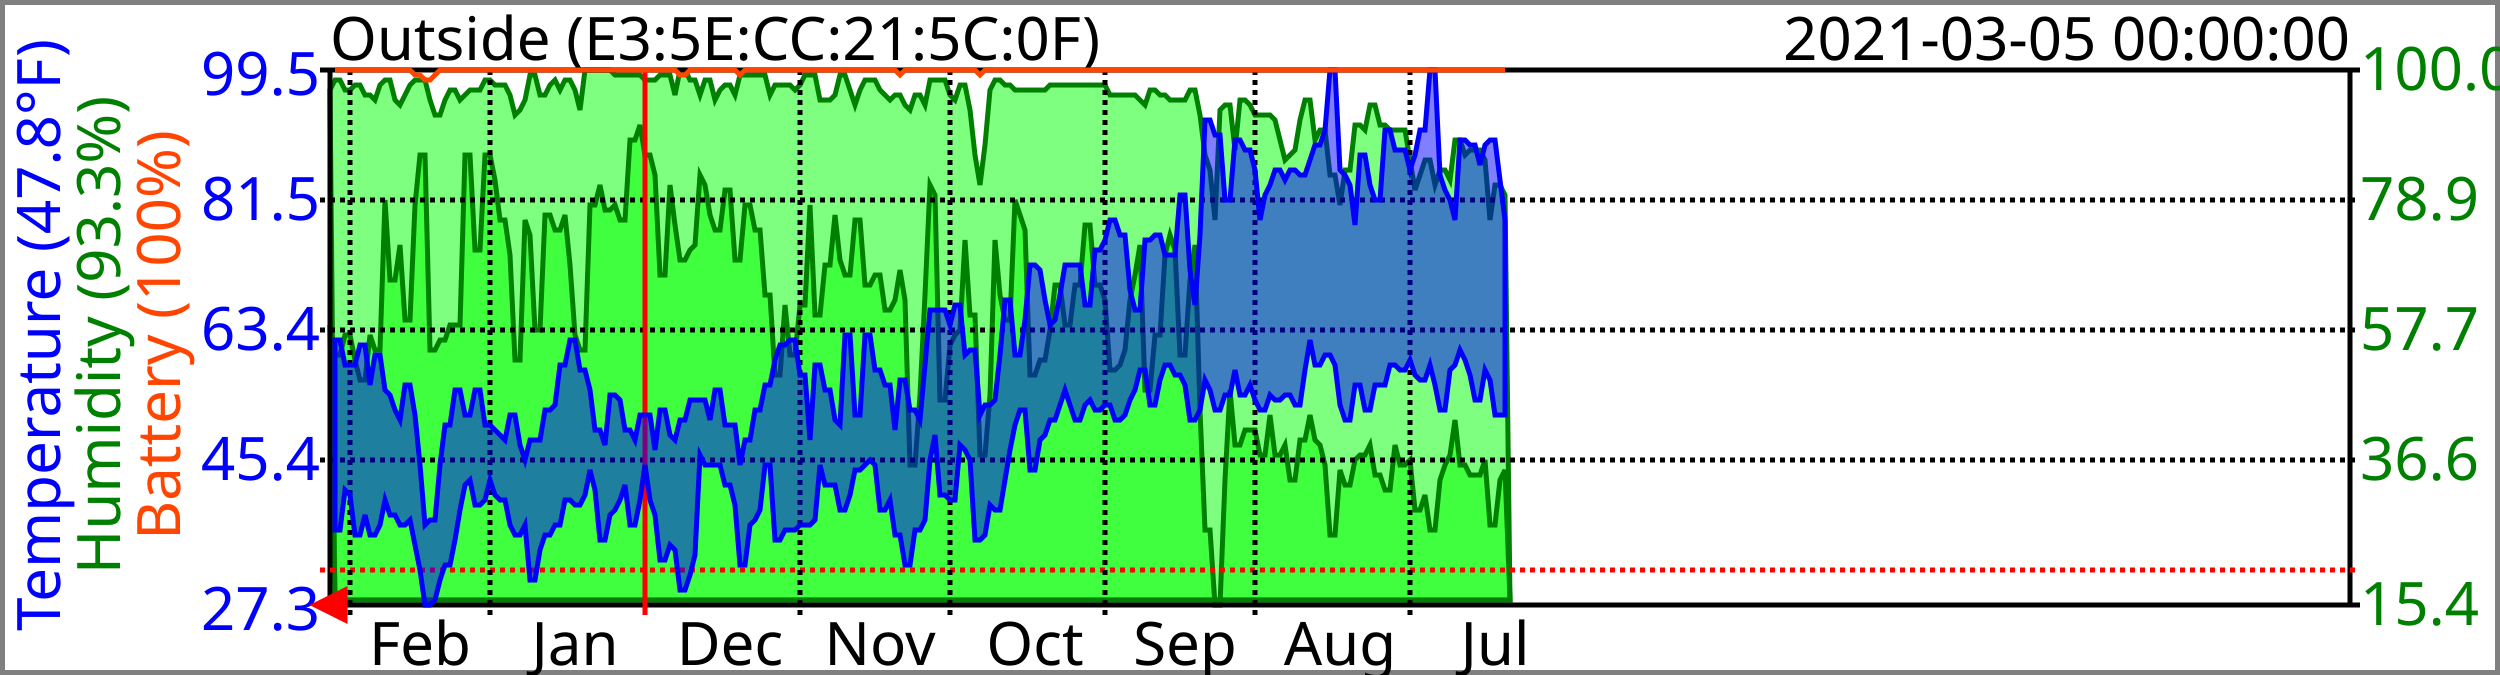
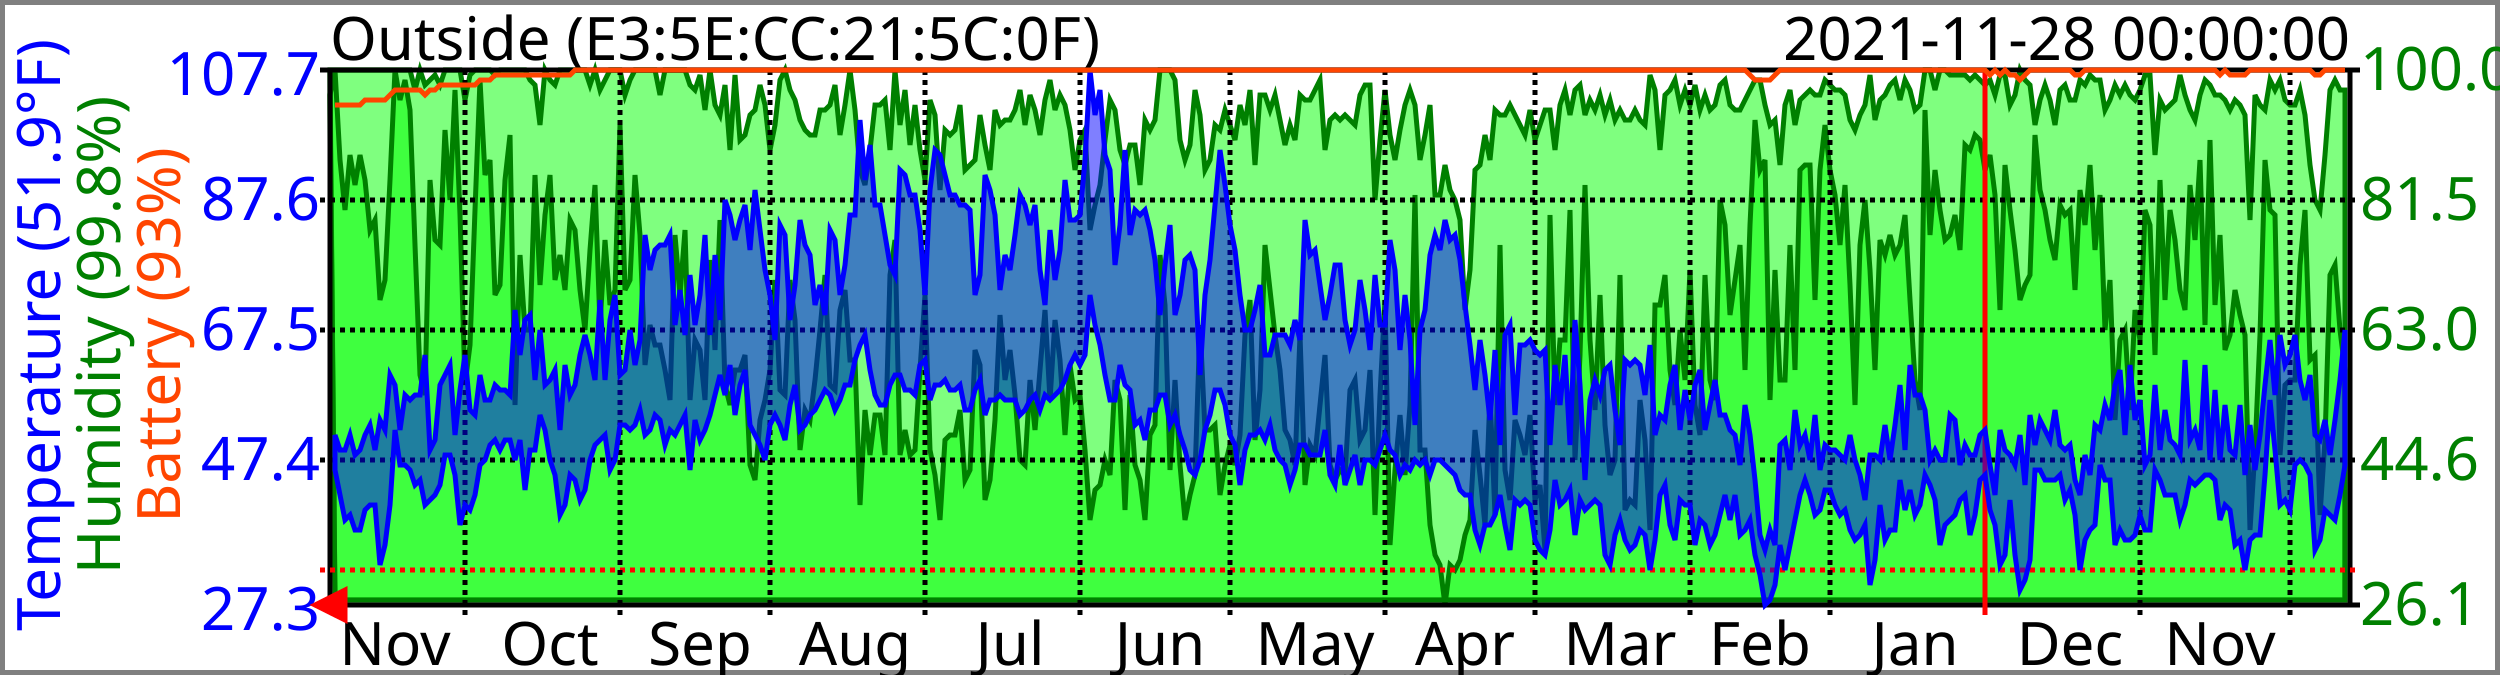
<svg xmlns="http://www.w3.org/2000/svg" width="500" height="135">
  <style>
-     text { font-family: sans-serif; font-size: 12px; fill: black; }
-     line { stroke: black; }
-     polygon { fill-opacity:0.5; }
-     @media screen and (prefers-color-scheme: dark) {
-     text { fill: grey; }
-     line { stroke: grey; }
-     }
-   </style>
+ 		text { font-family: sans-serif; font-size: 12px; fill: black; }
+ 		line { stroke: black; }
+ 		polygon { fill-opacity: 0.5; }
+ 	@media only screen and (prefers-color-scheme: dark) {
+ 		text { fill: grey; }
+ 		line { stroke: grey; }
+ 	}
+ 	</style>
  <rect style="fill-opacity:0;stroke:grey;stroke-width:2" width="500" height="135" />
  <text x="66" y="12">Outside (E3:5E:CC:21:5C:0F)</text>
-   <text style="text-anchor:end" x="470" y="12">2021-03-05 00:00:00</text>
-   <text style="fill:blue;text-anchor:middle" x="12" y="67" transform="rotate(270 12,67)">Temperature (47.8°F)</text>
-   <text style="fill:green;text-anchor:middle" x="24" y="67" transform="rotate(270 24,67)">Humidity (93.3%)</text>
-   <text style="fill:OrangeRed" text-anchor="middle" x="36" y="67" transform="rotate(270 36,67)">Battery (100%)</text>
-   <polygon style="fill:lime;stroke:green" points="67,120 66,18 67,16 68,16 69,18 70,18 71,17 72,17 73,19 74,19 75,20 76,17 77,16 78,16 79,20 80,21 81,19 82,17 83,16 84,16 85,16 86,20 87,23 88,23 89,20 90,18 91,18 92,20 93,19 94,18 95,18 96,18 97,16 98,16 99,17 100,17 101,17 102,19 103,23 104,22 105,20 106,15 107,15 108,19 109,19 110,17 111,16 112,18 113,16 114,16 115,18 116,22 117,14 118,14 119,14 120,14 121,14 122,14 123,15 124,15 125,15 126,15 127,15 128,15 129,16 130,16 131,16 132,15 133,15 134,15 135,19 136,14 137,14 138,16 139,16 140,19 141,16 142,16 143,20 144,18 145,17 146,17 147,19 148,15 149,15 150,15 151,15 152,15 153,15 154,19 155,17 156,17 157,17 158,17 159,18 160,17 161,15 162,15 163,15 164,20 165,20 166,20 167,19 168,15 169,15 170,18 171,21 172,18 173,16 174,16 175,16 176,18 177,19 178,20 179,19 180,19 181,21 182,22 183,19 184,19 185,21 186,16 187,16 188,16 189,16 190,19 191,20 192,17 193,17 194,22 195,31 196,37 197,29 198,18 199,16 200,16 201,17 202,17 203,18 204,18 205,18 206,18 207,18 208,18 209,18 210,17 211,17 212,17 213,17 214,17 215,17 216,17 217,17 218,17 219,17 220,17 221,17 222,19 223,19 224,19 225,19 226,19 227,19 228,20 229,21 230,18 231,18 232,19 233,19 234,20 235,20 236,20 237,20 238,18 239,18 240,23 241,31 242,34 243,44 244,22 245,21 246,21 247,30 248,20 249,20 250,21 251,23 252,23 253,23 254,23 255,24 256,28 257,32 258,31 259,30 260,24 261,20 262,20 263,28 264,26 265,26 266,35 267,35 268,41 269,34 270,34 271,25 272,25 273,26 274,21 275,21 276,25 277,25 278,26 279,26 280,26 281,26 282,32 283,38 284,35 285,32 286,32 287,37 288,34 289,34 290,36 291,28 292,28 293,31 294,30 295,30 296,30 297,32 298,44 299,37 300,37 301,39 302,120" />
-   <polygon style="fill:lime;stroke:green" points="67,120 66,65 67,71 68,71 69,67 70,67 71,72 72,76 73,76 74,67 75,70 76,70 77,40 78,56 79,56 80,49 81,64 82,64 83,41 84,31 85,31 86,70 87,70 88,68 89,68 90,65 91,65 92,65 93,31 94,31 95,50 96,50 97,31 98,31 99,36 100,44 101,44 102,51 103,72 104,72 105,44 106,47 107,66 108,66 109,43 110,43 111,46 112,46 113,43 114,53 115,67 116,70 117,70 118,41 119,41 120,37 121,42 122,42 123,41 124,44 125,44 126,28 127,28 128,25 129,31 130,31 131,35 132,55 133,55 134,37 135,45 136,52 137,52 138,50 139,49 140,35 141,37 142,43 143,46 144,46 145,38 146,38 147,52 148,52 149,41 150,41 151,46 152,46 153,59 154,59 155,75 156,75 157,61 158,71 159,71 160,61 161,61 162,41 163,63 164,63 165,53 166,53 167,43 168,52 169,55 170,55 171,44 172,44 173,57 174,57 175,55 176,55 177,62 178,62 179,60 180,54 181,60 182,93 183,93 184,79 185,59 186,37 187,39 188,80 189,80 190,69 191,67 192,66 193,48 194,63 195,63 196,91 197,91 198,79 199,48 200,59 201,64 202,64 203,40 204,43 205,46 206,75 207,75 208,72 209,72 210,66 211,57 212,57 213,65 214,65 215,57 216,57 217,45 218,45 219,57 220,57 221,60 222,74 223,74 224,73 225,70 226,60 227,55 228,49 229,78 230,78 231,67 232,67 233,51 234,47 235,50 236,71 237,71 238,56 239,49 240,82 241,106 242,106 243,121 244,121 245,96 246,78 247,89 248,89 249,86 250,86 251,86 252,91 253,91 254,83 255,91 256,91 257,89 258,96 259,96 260,88 261,88 262,83 263,88 264,89 265,93 266,107 267,107 268,94 269,97 270,97 271,92 272,91 273,91 274,89 275,95 276,95 277,98 278,98 279,89 280,93 281,93 282,92 283,102 284,102 285,99 286,106 287,106 288,96 289,93 290,91 291,84 292,93 293,93 294,95 295,95 296,95 297,92 298,105 299,105 300,96 301,94 302,120" />
+   <text style="text-anchor:end" x="470" y="12">2021-11-28 00:00:00</text>
+   <text style="fill:blue;text-anchor:middle" x="12" y="67" transform="rotate(270 12,67)">Temperature (51.9°F)</text>
+   <text style="fill:green;text-anchor:middle" x="24" y="67" transform="rotate(270 24,67)">Humidity (99.8%)</text>
+   <text style="fill:OrangeRed" text-anchor="middle" x="36" y="67" transform="rotate(270 36,67)">Battery (93%)</text>
+   <polygon style="fill:lime;stroke:green" points="67,120 66,14 67,14 68,14 69,14 70,14 71,14 72,14 73,14 74,14 75,14 76,14 77,14 78,14 79,14 80,14 81,14 82,14 83,18 84,14 85,17 86,16 87,15 88,17 89,14 90,14 91,14 92,14 93,20 94,15 95,14 96,14 97,14 98,14 99,15 100,14 101,14 102,14 103,14 104,14 105,14 106,16 107,17 108,25 109,14 110,16 111,17 112,14 113,14 114,14 115,14 116,14 117,14 118,17 119,14 120,18 121,16 122,14 123,14 124,14 125,19 126,16 127,14 128,14 129,14 130,14 131,14 132,19 133,14 134,14 135,14 136,14 137,14 138,17 139,18 140,15 141,22 142,14 143,21 144,23 145,17 146,30 147,15 148,28 149,27 150,23 151,22 152,17 153,21 154,30 155,25 156,16 157,14 158,18 159,20 160,24 161,26 162,27 163,27 164,22 165,22 166,21 167,17 168,27 169,21 170,14 171,22 172,34 173,37 174,30 175,21 176,21 177,20 178,30 179,14 180,25 181,18 182,29 183,21 184,30 185,36 186,20 187,23 188,38 189,26 190,27 191,26 192,21 193,34 194,33 195,32 196,23 197,29 198,34 199,22 200,25 201,24 202,24 203,22 204,18 205,25 206,19 207,22 208,27 209,20 210,16 211,22 212,19 213,21 214,26 215,34 216,28 217,26 218,46 219,41 220,37 221,28 222,20 223,22 224,30 225,33 226,29 227,29 228,37 229,24 230,26 231,24 232,14 233,14 234,14 235,16 236,28 237,32 238,29 239,18 240,23 241,34 242,32 243,25 244,26 245,22 246,25 247,28 248,21 249,25 250,18 251,33 252,19 253,19 254,22 255,19 256,24 257,29 258,25 259,28 260,19 261,20 262,20 263,18 264,16 265,30 266,24 267,23 268,24 269,23 270,24 271,25 272,19 273,17 274,17 275,40 276,28 277,18 278,27 279,32 280,26 281,21 282,18 283,21 284,32 285,27 286,21 287,39 288,39 289,33 290,38 291,40 292,44 293,62 294,54 295,34 296,33 297,27 298,32 299,22 300,23 301,23 302,21 303,23 304,25 305,27 306,22 307,28 308,25 309,22 310,22 311,30 312,21 313,18 314,23 315,18 316,17 317,23 318,20 319,22 320,19 321,23 322,20 323,24 324,22 325,24 326,24 327,22 328,24 329,25 330,15 331,18 332,30 333,19 334,18 335,16 336,21 337,18 338,21 339,17 340,22 341,19 342,22 343,21 344,17 345,16 346,21 347,22 348,22 349,20 350,18 351,16 352,16 353,21 354,25 355,24 356,33 357,21 358,18 359,25 360,20 361,19 362,18 363,19 364,19 365,16 366,17 367,18 368,18 369,19 370,24 371,26 372,23 373,21 374,15 375,24 376,20 377,19 378,17 379,16 380,20 381,16 382,18 383,22 384,21 385,14 386,14 387,18 388,14 389,14 390,15 391,15 392,15 393,15 394,16 395,15 396,16 397,17 398,16 399,19 400,15 401,15 402,21 403,19 404,14 405,16 406,17 407,25 408,20 409,17 410,20 411,25 412,18 413,17 414,20 415,20 416,16 417,17 418,15 419,16 420,16 421,22 422,20 423,17 424,19 425,17 426,19 427,20 428,18 429,15 430,15 431,31 432,20 433,22 434,21 435,20 436,15 437,19 438,22 439,24 440,19 441,16 442,17 443,19 444,19 445,20 446,22 447,20 448,21 449,23 450,44 451,19 452,21 453,22 454,16 455,18 456,16 457,20 458,21 459,21 460,18 461,23 462,33 463,40 464,42 465,31 466,18 467,16 468,18 469,18 469,120" />
+   <polygon style="fill:lime;stroke:green" points="67,120 66,19 67,14 68,32 69,42 70,31 71,37 72,31 73,36 74,46 75,44 76,60 77,56 78,36 79,14 80,20 81,16 82,22 83,49 84,75 85,79 86,36 87,48 88,49 89,26 90,40 91,18 92,43 93,77 94,69 95,42 96,16 97,35 98,32 99,59 100,57 101,36 102,27 103,81 104,51 105,66 106,66 107,35 108,57 109,43 110,35 111,56 112,51 113,58 114,44 115,46 116,58 117,66 118,50 119,37 120,65 121,48 122,61 123,58 124,25 125,58 126,56 127,35 128,47 129,73 130,65 131,69 132,69 133,74 134,80 135,47 136,59 137,46 138,80 139,68 140,70 141,80 142,52 143,70 144,44 145,77 146,81 147,74 148,74 149,71 150,93 151,96 152,84 153,80 154,74 155,56 156,78 157,79 158,56 159,64 160,90 161,82 162,84 163,76 164,66 165,55 166,77 167,78 168,62 169,58 170,72 171,72 172,101 173,82 174,91 175,83 176,83 177,91 178,55 179,48 180,91 181,86 182,91 183,90 184,74 185,59 186,90 187,95 188,104 189,88 190,87 191,87 192,82 193,96 194,94 195,70 196,73 197,100 198,96 199,84 200,63 201,76 202,70 203,79 204,92 205,93 206,76 207,86 208,74 209,62 210,80 211,64 212,72 213,87 214,73 215,80 216,79 217,90 218,104 219,98 220,97 221,92 222,95 223,76 224,80 225,102 226,79 227,93 228,96 229,104 230,87 231,85 232,51 233,61 234,94 235,76 236,93 237,104 238,99 239,95 240,65 241,86 242,86 243,85 244,99 245,93 246,89 247,93 248,87 249,67 250,60 251,88 252,78 253,49 254,58 255,67 256,74 257,86 258,88 259,93 260,67 261,97 262,89 263,91 264,81 265,71 266,93 267,96 268,94 269,95 270,78 271,76 272,88 273,86 274,74 275,103 276,79 277,60 278,109 279,94 280,83 281,95 282,81 283,39 284,90 285,90 286,105 287,111 288,113 289,121 290,113 291,114 292,112 293,107 294,104 295,86 296,95 297,105 298,79 299,103 300,49 301,94 302,100 303,84 304,87 305,91 306,83 307,100 308,97 309,110 310,43 311,81 312,68 313,68 314,42 315,92 316,71 317,37 318,68 319,82 320,59 321,85 322,95 323,92 324,55 325,102 326,100 327,101 328,80 329,88 330,106 331,61 332,61 333,55 334,74 335,81 336,66 337,76 338,54 339,81 340,87 341,55 342,76 343,80 344,40 345,45 346,63 347,56 348,49 349,74 350,45 351,24 352,34 353,32 354,80 355,54 356,76 357,76 358,49 359,74 360,34 361,33 362,33 363,60 364,34 365,25 366,34 367,39 368,49 369,37 370,57 371,81 372,49 373,40 374,54 375,74 376,48 377,51 378,47 379,51 380,49 381,43 382,60 383,76 384,82 385,22 386,47 387,34 388,42 389,48 390,47 391,43 392,50 393,29 394,30 395,27 396,28 397,34 398,31 399,39 400,62 401,33 402,42 403,50 404,60 405,57 406,55 407,27 408,38 409,42 410,48 411,52 412,41 413,43 414,42 415,58 416,38 417,45 418,33 419,50 420,39 421,66 422,56 423,84 424,68 425,66 426,82 427,62 428,68 429,42 430,45 431,71 432,36 433,60 434,42 435,48 436,58 437,62 438,37 439,48 440,32 441,65 442,28 443,61 444,47 445,70 446,67 447,58 448,63 449,67 450,106 451,90 452,67 453,32 454,42 455,43 456,91 457,77 458,76 459,76 460,53 461,42 462,72 463,71 464,103 465,88 466,55 467,53 468,66 469,74 469,120" />
  <line x1="64" y1="14" x2="472" y2="14" />
-   <text style="fill:blue;text-anchor:end" x="64" y="19">99.5</text>
+   <text style="fill:blue;text-anchor:end" x="64" y="19">107.7</text>
  <text style="fill:green" x="472" y="18">100.0</text>
  <line x1="64" y1="121" x2="472" y2="121" />
  <text style="fill:blue;text-anchor:end" x="64" y="126">27.3</text>
-   <text style="fill:green" x="472" y="125">15.4</text>
+   <text style="fill:green" x="472" y="125">26.1</text>
  <line x1="66" y1="14" x2="66" y2="121" />
  <line x1="470" y1="14" x2="470" y2="121" />
  <line style="stroke-dasharray:1" x1="64" y1="40" x2="472" y2="40" />
-   <text style="fill:blue;text-anchor:end" x="64" y="44">81.5</text>
-   <text style="fill:green" x="472" y="44">78.9</text>
+   <text style="fill:blue;text-anchor:end" x="64" y="44">87.6</text>
+   <text style="fill:green" x="472" y="44">81.5</text>
  <line style="stroke-dasharray:1" x1="64" y1="66" x2="472" y2="66" />
-   <text style="fill:blue;text-anchor:end" x="64" y="70">63.4</text>
-   <text style="fill:green" x="472" y="70">57.7</text>
+   <text style="fill:blue;text-anchor:end" x="64" y="70">67.5</text>
+   <text style="fill:green" x="472" y="70">63.0</text>
  <line style="stroke-dasharray:1" x1="64" y1="92" x2="472" y2="92" />
-   <text style="fill:blue;text-anchor:end" x="64" y="96">45.4</text>
-   <text style="fill:green" x="472" y="96">36.6</text>
+   <text style="fill:blue;text-anchor:end" x="64" y="96">47.4</text>
+   <text style="fill:green" x="472" y="96">44.6</text>
  <line style="fill:red;stroke:red;stroke-dasharray:1" x1="64" y1="114" x2="472" y2="114" />
-   <line style="stroke-dasharray:1" x1="70" y1="14" x2="70" y2="123" />
-   <text style="text-anchor:middle" x="84" y="133">Feb</text>
-   <line style="stroke-dasharray:1" x1="98" y1="14" x2="98" y2="123" />
-   <text style="text-anchor:middle" x="115" y="133">Jan</text>
-   <line style="stroke:red" x1="129" y1="14" x2="129" y2="123" />
-   <text style="text-anchor:middle" x="146" y="133">Dec</text>
-   <line style="stroke-dasharray:1" x1="160" y1="14" x2="160" y2="123" />
-   <text style="text-anchor:middle" x="176" y="133">Nov</text>
-   <line style="stroke-dasharray:1" x1="190" y1="14" x2="190" y2="123" />
-   <text style="text-anchor:middle" x="207" y="133">Oct</text>
-   <line style="stroke-dasharray:1" x1="221" y1="14" x2="221" y2="123" />
-   <text style="text-anchor:middle" x="237" y="133">Sep</text>
-   <line style="stroke-dasharray:1" x1="251" y1="14" x2="251" y2="123" />
-   <text style="text-anchor:middle" x="268" y="133">Aug</text>
-   <line style="stroke-dasharray:1" x1="282" y1="14" x2="282" y2="123" />
-   <text style="text-anchor:middle" x="299" y="133">Jul</text>
+   <text style="text-anchor:middle" x="79" y="133">Nov</text>
+   <line style="stroke-dasharray:1" x1="93" y1="14" x2="93" y2="123" />
+   <text style="text-anchor:middle" x="110" y="133">Oct</text>
+   <line style="stroke-dasharray:1" x1="124" y1="14" x2="124" y2="123" />
+   <text style="text-anchor:middle" x="140" y="133">Sep</text>
+   <line style="stroke-dasharray:1" x1="154" y1="14" x2="154" y2="123" />
+   <text style="text-anchor:middle" x="171" y="133">Aug</text>
+   <line style="stroke-dasharray:1" x1="185" y1="14" x2="185" y2="123" />
+   <text style="text-anchor:middle" x="202" y="133">Jul</text>
+   <line style="stroke-dasharray:1" x1="216" y1="14" x2="216" y2="123" />
+   <text style="text-anchor:middle" x="232" y="133">Jun</text>
+   <line style="stroke-dasharray:1" x1="246" y1="14" x2="246" y2="123" />
+   <text style="text-anchor:middle" x="263" y="133">May</text>
+   <line style="stroke-dasharray:1" x1="277" y1="14" x2="277" y2="123" />
+   <text style="text-anchor:middle" x="293" y="133">Apr</text>
+   <line style="stroke-dasharray:1" x1="307" y1="14" x2="307" y2="123" />
+   <text style="text-anchor:middle" x="324" y="133">Mar</text>
+   <line style="stroke-dasharray:1" x1="338" y1="14" x2="338" y2="123" />
+   <text style="text-anchor:middle" x="352" y="133">Feb</text>
+   <line style="stroke-dasharray:1" x1="366" y1="14" x2="366" y2="123" />
+   <text style="text-anchor:middle" x="383" y="133">Jan</text>
+   <line style="stroke:red" x1="397" y1="14" x2="397" y2="123" />
+   <text style="text-anchor:middle" x="414" y="133">Dec</text>
+   <line style="stroke-dasharray:1" x1="428" y1="14" x2="428" y2="123" />
+   <text style="text-anchor:middle" x="444" y="133">Nov</text>
+   <line style="stroke-dasharray:1" x1="458" y1="14" x2="458" y2="123" />
  <polygon style="fill:red;stroke:red;fill-opacity:1;" points="63,121 69,118 69,124" />
-   <polygon style="fill:blue;stroke:blue" points="67,68 68,68 69,73 70,73 71,73 72,69 73,69 74,77 75,71 76,71 77,78 78,79 79,82 80,84 81,77 82,77 83,83 84,93 85,105 86,104 87,104 88,93 89,85 90,85 91,78 92,78 93,83 94,83 95,78 96,78 97,85 98,85 99,86 100,87 101,88 102,83 103,83 104,89 105,92 106,88 107,88 108,88 109,82 110,82 111,81 112,73 113,73 114,68 115,68 116,74 117,74 118,78 119,86 120,86 121,89 122,79 123,79 124,80 125,86 126,86 127,88 128,83 129,83 130,83 131,90 132,82 133,82 134,87 135,88 136,84 137,84 138,80 139,80 140,80 141,80 142,84 143,78 144,78 145,85 146,85 147,85 148,93 149,88 150,88 151,82 152,82 153,77 154,77 155,72 156,69 157,69 158,68 159,68 160,75 161,75 162,88 163,73 164,73 165,78 166,78 167,84 168,85 169,67 170,67 171,83 172,83 173,67 174,67 175,74 176,74 177,77 178,77 179,86 180,76 181,76 182,82 183,82 184,84 185,73 186,62 187,62 188,62 189,62 190,65 191,61 192,61 193,71 194,70 195,70 196,83 197,81 198,81 199,80 200,71 201,60 202,60 203,71 204,71 205,64 206,53 207,53 208,54 209,60 210,65 211,64 212,59 213,53 214,53 215,53 216,53 217,61 218,61 219,50 220,50 221,48 222,44 223,44 224,47 225,47 226,58 227,62 228,62 229,48 230,48 231,47 232,47 233,51 234,51 235,51 236,39 237,39 238,54 239,61 240,47 241,24 242,24 243,27 244,27 245,40 246,40 247,28 248,28 249,30 250,30 251,34 252,44 253,39 254,37 255,34 256,34 257,36 258,34 259,34 260,35 261,35 262,32 263,29 264,29 265,26 266,14 267,14 268,34 269,35 270,37 271,45 272,31 273,31 274,37 275,40 276,40 277,26 278,26 279,30 280,30 281,30 282,34 283,31 284,26 285,26 286,14 287,14 288,35 289,38 290,40 291,44 292,28 293,28 294,29 295,29 296,33 297,29 298,28 299,28 300,36 301,44 301,83 300,83 299,83 298,76 297,74 296,80 295,80 294,75 293,72 292,70 291,73 290,74 289,82 288,82 287,77 286,73 285,76 284,76 283,75 282,72 281,74 280,74 279,73 278,73 277,77 276,77 275,77 274,82 273,82 272,77 271,77 270,84 269,84 268,81 267,73 266,71 265,71 264,73 263,73 262,68 261,74 260,81 259,81 258,79 257,79 256,80 255,80 254,79 253,82 252,82 251,80 250,77 249,79 248,79 247,74 246,79 245,79 244,82 243,82 242,78 241,76 240,82 239,84 238,84 237,77 236,75 235,75 234,73 233,73 232,76 231,81 230,81 229,74 228,74 227,78 226,80 225,83 224,84 223,84 222,81 221,81 220,82 219,82 218,80 217,81 216,84 215,84 214,81 213,78 212,81 211,84 210,84 209,87 208,88 207,94 206,94 205,82 204,82 203,85 202,90 201,96 200,102 199,102 198,101 197,107 196,108 195,108 194,92 193,90 192,89 191,100 190,100 189,99 188,99 187,87 186,92 185,104 184,106 183,106 182,113 181,113 180,107 179,107 178,100 177,102 176,102 175,93 174,92 173,93 172,94 171,94 170,99 169,102 168,102 167,97 166,97 165,97 164,93 163,104 162,105 161,105 160,105 159,106 158,106 157,106 156,108 155,108 154,93 153,93 152,102 151,104 150,105 149,113 148,113 147,101 146,97 145,97 144,93 143,93 142,93 141,93 140,91 139,111 138,115 137,118 136,118 135,110 134,109 133,112 132,112 131,103 130,100 129,93 128,100 127,105 126,105 125,97 124,100 123,102 122,103 121,108 120,108 119,98 118,94 117,99 116,101 115,101 114,100 113,100 112,105 111,105 110,107 109,107 108,110 107,116 106,116 105,105 104,107 103,107 102,105 101,100 100,100 99,99 98,96 97,100 96,101 95,101 94,96 93,97 92,102 91,108 90,113 89,113 88,116 87,120 86,121 85,121 84,114 83,109 82,104 81,105 80,105 79,103 78,103 77,100 76,105 75,107 74,107 73,103 72,107 71,107 70,99 69,98 68,106 67,106 " />
-   <polyline style="fill:none;stroke:OrangeRed" points="67,14 68,14 69,14 70,14 71,14 72,14 73,14 74,14 75,14 76,14 77,14 78,14 79,14 80,14 81,14 82,14 83,15 84,15 85,16 86,16 87,15 88,14 89,14 90,14 91,14 92,14 93,14 94,14 95,14 96,14 97,14 98,14 99,14 100,14 101,14 102,14 103,14 104,14 105,14 106,14 107,14 108,14 109,14 110,14 111,14 112,14 113,14 114,14 115,14 116,14 117,14 118,14 119,14 120,14 121,14 122,14 123,14 124,14 125,14 126,14 127,14 128,14 129,14 130,14 131,14 132,14 133,14 134,14 135,14 136,15 137,15 138,14 139,14 140,14 141,14 142,14 143,14 144,14 145,14 146,14 147,14 148,15 149,14 150,14 151,14 152,14 153,14 154,14 155,14 156,14 157,14 158,14 159,14 160,14 161,14 162,14 163,14 164,14 165,14 166,14 167,14 168,14 169,14 170,14 171,14 172,14 173,14 174,14 175,14 176,14 177,14 178,14 179,14 180,15 181,14 182,14 183,14 184,14 185,14 186,14 187,14 188,14 189,14 190,14 191,14 192,14 193,14 194,14 195,14 196,15 197,14 198,14 199,14 200,14 201,14 202,14 203,14 204,14 205,14 206,14 207,14 208,14 209,14 210,14 211,14 212,14 213,14 214,14 215,14 216,14 217,14 218,14 219,14 220,14 221,14 222,14 223,14 224,14 225,14 226,14 227,14 228,14 229,14 230,14 231,14 232,14 233,14 234,14 235,14 236,14 237,14 238,14 239,14 240,14 241,14 242,14 243,14 244,14 245,14 246,14 247,14 248,14 249,14 250,14 251,14 252,14 253,14 254,14 255,14 256,14 257,14 258,14 259,14 260,14 261,14 262,14 263,14 264,14 265,14 266,14 267,14 268,14 269,14 270,14 271,14 272,14 273,14 274,14 275,14 276,14 277,14 278,14 279,14 280,14 281,14 282,14 283,14 284,14 285,14 286,14 287,14 288,14 289,14 290,14 291,14 292,14 293,14 294,14 295,14 296,14 297,14 298,14 299,14 300,14 301,14 " />
+   <polygon style="fill:blue;stroke:blue" points="67,87 68,90 69,90 70,87 71,91 72,90 73,87 74,85 75,90 76,84 77,86 78,75 79,77 80,86 81,79 82,80 83,79 84,79 85,71 86,90 87,88 88,77 89,75 90,73 91,87 92,78 93,71 94,82 95,83 96,75 97,80 98,80 99,77 100,78 101,78 102,79 103,62 104,71 105,64 106,63 107,76 108,66 109,77 110,76 111,74 112,86 113,73 114,79 115,77 116,71 117,67 118,71 119,76 120,60 121,76 122,64 123,59 124,75 125,74 126,66 127,73 128,68 129,47 130,54 131,50 132,49 133,49 134,47 135,65 136,58 137,67 138,55 139,65 140,59 141,47 142,67 143,51 144,64 145,40 146,43 147,48 148,44 149,41 150,50 151,38 152,46 153,54 154,59 155,68 156,45 157,47 158,64 159,57 160,44 161,49 162,51 163,61 164,57 165,63 166,46 167,48 168,59 169,53 170,43 171,43 172,24 173,36 174,29 175,41 176,41 177,47 178,53 179,55 180,34 181,35 182,39 183,39 184,46 185,59 186,38 187,30 188,31 189,35 190,39 191,39 192,41 193,41 194,42 195,59 196,55 197,35 198,38 199,43 200,58 201,51 202,54 203,47 204,39 205,41 206,45 207,41 208,54 209,61 210,46 211,56 212,50 213,36 214,44 215,44 216,43 217,32 218,14 219,23 220,18 221,31 222,34 223,53 224,45 225,30 226,47 227,42 228,43 229,42 230,46 231,52 232,63 233,53 234,45 235,63 236,59 237,52 238,51 239,54 240,75 241,59 242,52 243,41 244,30 245,37 246,45 247,50 248,59 249,66 250,66 251,62 252,57 253,71 254,71 255,67 256,67 257,67 258,69 259,64 260,68 261,44 262,51 263,50 264,57 265,64 266,59 267,53 268,53 269,64 270,69 271,66 272,56 273,62 274,70 275,55 276,65 277,65 278,48 279,54 280,70 281,59 282,68 283,85 284,66 285,62 286,51 287,47 288,50 289,44 290,48 291,47 292,52 293,61 294,69 295,78 296,68 297,75 298,84 299,70 300,89 301,67 302,65 303,83 304,69 305,69 306,68 307,70 308,71 309,70 310,89 311,73 312,81 313,71 314,89 315,64 316,77 317,96 318,80 319,76 320,79 321,74 322,73 323,82 324,89 325,72 326,73 327,72 328,73 329,79 330,69 331,87 332,83 333,84 334,77 335,73 336,86 337,78 338,84 339,77 340,74 341,86 342,81 343,76 344,83 345,83 346,86 347,87 348,93 349,81 350,87 351,96 352,107 353,110 354,106 355,109 356,89 357,88 358,94 359,82 360,89 361,87 362,92 363,83 364,94 365,89 366,90 367,90 368,91 369,92 370,87 371,92 372,95 373,100 374,91 375,91 376,92 377,85 378,92 379,85 380,77 381,90 382,73 383,79 384,79 385,82 386,92 387,90 388,92 389,92 390,83 391,84 392,93 393,89 394,91 395,91 396,87 397,86 398,93 399,99 400,86 401,90 402,91 403,93 404,87 405,97 406,83 407,89 408,84 409,86 410,88 411,82 412,89 413,90 414,89 415,96 416,99 417,91 418,95 419,85 420,86 421,81 422,84 423,77 424,74 425,87 426,73 427,84 428,80 429,93 430,91 431,77 432,90 433,82 434,88 435,89 436,91 437,72 438,88 439,86 440,90 441,73 442,92 443,78 444,92 445,81 446,90 447,91 448,81 449,95 450,85 451,94 452,87 453,77 454,68 455,79 456,67 457,73 458,71 459,67 460,76 461,80 462,75 463,87 464,88 465,84 466,91 467,84 468,76 469,66 469,93 468,99 467,104 466,103 465,102 464,108 463,110 462,95 461,93 460,92 459,93 458,102 457,100 456,101 455,90 454,80 453,95 452,107 451,107 450,108 449,114 448,108 447,109 446,102 445,101 444,104 443,96 442,95 441,95 440,96 439,97 438,96 437,101 436,104 435,99 434,99 433,99 432,96 431,94 430,106 429,106 428,103 427,107 426,108 425,108 424,106 423,109 422,96 421,96 420,93 419,105 418,106 417,108 416,114 415,103 414,98 413,100 412,95 411,96 410,96 409,96 408,94 407,94 406,112 405,116 404,118 403,111 402,100 401,111 400,113 399,105 398,102 397,95 396,96 395,103 394,107 393,99 392,100 391,103 390,104 389,105 388,109 387,100 386,97 385,95 384,101 383,103 382,98 381,102 380,96 379,106 378,106 377,108 376,101 375,112 374,117 373,105 372,107 371,108 370,106 369,102 368,103 367,101 366,98 365,98 364,102 363,103 362,99 361,96 360,99 359,104 358,109 357,114 356,109 355,117 354,120 353,121 352,115 351,111 350,104 349,106 348,107 347,99 346,104 345,99 344,103 343,107 342,109 341,105 340,104 339,109 338,101 337,101 336,100 335,108 334,105 333,97 332,99 331,108 330,114 329,107 328,106 327,109 326,110 325,108 324,104 323,107 322,113 321,111 320,101 319,100 318,101 317,102 316,100 315,107 314,98 313,100 312,101 311,96 310,106 309,111 308,110 307,108 306,101 305,100 304,101 303,100 302,110 301,105 300,99 299,103 298,105 297,105 296,109 295,106 294,99 293,99 292,98 291,95 290,94 289,93 288,92 287,92 286,95 285,92 284,93 283,92 282,94 281,93 280,95 279,91 278,90 277,87 276,90 275,93 274,92 273,92 272,97 271,91 270,94 269,97 268,89 267,97 266,95 265,86 264,91 263,91 262,91 261,89 260,89 259,94 258,97 257,93 256,92 255,90 254,85 253,88 252,86 251,87 250,87 249,90 248,97 247,89 246,87 245,81 244,78 243,78 242,83 241,86 240,92 239,95 238,94 237,90 236,87 235,83 234,85 233,79 232,79 231,82 230,82 229,88 228,84 227,85 226,78 225,77 224,73 223,80 222,80 221,75 220,69 219,65 218,59 217,71 216,73 215,71 214,73 213,76 212,78 211,79 210,80 209,79 208,82 207,79 206,80 205,82 204,83 203,80 202,80 201,80 200,79 199,80 198,80 197,83 196,76 195,78 194,82 193,82 192,77 191,78 190,78 189,76 188,77 187,77 186,80 185,72 184,73 183,79 182,78 181,78 180,75 179,75 178,77 177,81 176,81 175,79 174,74 173,67 172,69 171,72 170,77 169,77 168,80 167,82 166,79 165,78 164,80 163,82 162,83 161,85 160,86 159,77 158,81 157,88 156,85 155,83 154,85 153,92 152,89 151,87 150,85 149,74 148,77 147,83 146,73 145,79 144,75 143,79 142,83 141,86 140,88 139,84 138,94 137,83 136,85 135,87 134,86 133,89 132,84 131,83 130,86 129,87 128,82 127,85 126,86 125,85 124,85 123,92 122,94 121,87 120,88 119,89 118,92 117,98 116,100 115,96 114,95 113,101 112,103 111,95 110,92 109,86 108,83 107,90 106,90 105,98 104,88 103,92 102,88 101,88 100,90 99,88 98,89 97,92 96,93 95,99 94,102 93,101 92,105 91,95 90,91 89,91 88,97 87,99 86,100 85,101 84,96 83,97 82,94 81,93 80,93 79,86 78,101 77,109 76,113 75,101 74,101 73,102 72,106 71,106 70,103 69,104 68,99 67,94 " />
+   <polyline style="fill:none;stroke:OrangeRed" points="67,21 68,21 69,21 70,21 71,21 72,21 73,20 74,20 75,20 76,20 77,20 78,19 79,18 80,18 81,18 82,18 83,18 84,18 85,19 86,18 87,18 88,17 89,17 90,17 91,17 92,17 93,17 94,17 95,17 96,16 97,16 98,16 99,15 100,15 101,15 102,15 103,15 104,15 105,15 106,15 107,15 108,15 109,15 110,15 111,15 112,15 113,15 114,15 115,14 116,14 117,14 118,14 119,14 120,14 121,14 122,14 123,14 124,14 125,14 126,14 127,14 128,14 129,14 130,14 131,14 132,14 133,14 134,14 135,14 136,14 137,14 138,14 139,14 140,14 141,14 142,14 143,14 144,14 145,14 146,14 147,14 148,14 149,14 150,14 151,14 152,14 153,14 154,14 155,14 156,14 157,14 158,14 159,14 160,14 161,14 162,14 163,14 164,14 165,14 166,14 167,14 168,14 169,14 170,14 171,14 172,14 173,14 174,14 175,14 176,14 177,14 178,14 179,14 180,14 181,14 182,14 183,14 184,14 185,14 186,14 187,14 188,14 189,14 190,14 191,14 192,14 193,14 194,14 195,14 196,14 197,14 198,14 199,14 200,14 201,14 202,14 203,14 204,14 205,14 206,14 207,14 208,14 209,14 210,14 211,14 212,14 213,14 214,14 215,14 216,14 217,14 218,14 219,14 220,14 221,14 222,14 223,14 224,14 225,14 226,14 227,14 228,14 229,14 230,14 231,14 232,14 233,14 234,14 235,14 236,14 237,14 238,14 239,14 240,14 241,14 242,14 243,14 244,14 245,14 246,14 247,14 248,14 249,14 250,14 251,14 252,14 253,14 254,14 255,14 256,14 257,14 258,14 259,14 260,14 261,14 262,14 263,14 264,14 265,14 266,14 267,14 268,14 269,14 270,14 271,14 272,14 273,14 274,14 275,14 276,14 277,14 278,14 279,14 280,14 281,14 282,14 283,14 284,14 285,14 286,14 287,14 288,14 289,14 290,14 291,14 292,14 293,14 294,14 295,14 296,14 297,14 298,14 299,14 300,14 301,14 302,14 303,14 304,14 305,14 306,14 307,14 308,14 309,14 310,14 311,14 312,14 313,14 314,14 315,14 316,14 317,14 318,14 319,14 320,14 321,14 322,14 323,14 324,14 325,14 326,14 327,14 328,14 329,14 330,14 331,14 332,14 333,14 334,14 335,14 336,14 337,14 338,14 339,14 340,14 341,14 342,14 343,14 344,14 345,14 346,14 347,14 348,14 349,14 350,15 351,16 352,16 353,16 354,16 355,15 356,14 357,14 358,14 359,14 360,14 361,14 362,14 363,14 364,14 365,14 366,14 367,14 368,14 369,14 370,14 371,14 372,14 373,14 374,14 375,14 376,14 377,14 378,14 379,14 380,14 381,14 382,14 383,14 384,14 385,14 386,14 387,14 388,14 389,14 390,14 391,14 392,14 393,14 394,14 395,14 396,14 397,14 398,15 399,14 400,15 401,14 402,15 403,15 404,16 405,15 406,14 407,14 408,14 409,14 410,14 411,14 412,14 413,14 414,14 415,15 416,15 417,14 418,14 419,14 420,14 421,14 422,14 423,14 424,14 425,14 426,14 427,14 428,14 429,14 430,14 431,14 432,14 433,14 434,14 435,14 436,14 437,14 438,14 439,14 440,14 441,14 442,14 443,14 444,15 445,14 446,15 447,15 448,15 449,15 450,14 451,14 452,14 453,14 454,14 455,14 456,14 457,14 458,14 459,14 460,14 461,14 462,14 463,15 464,15 465,14 466,14 467,14 468,14 469,14 " />
</svg>
